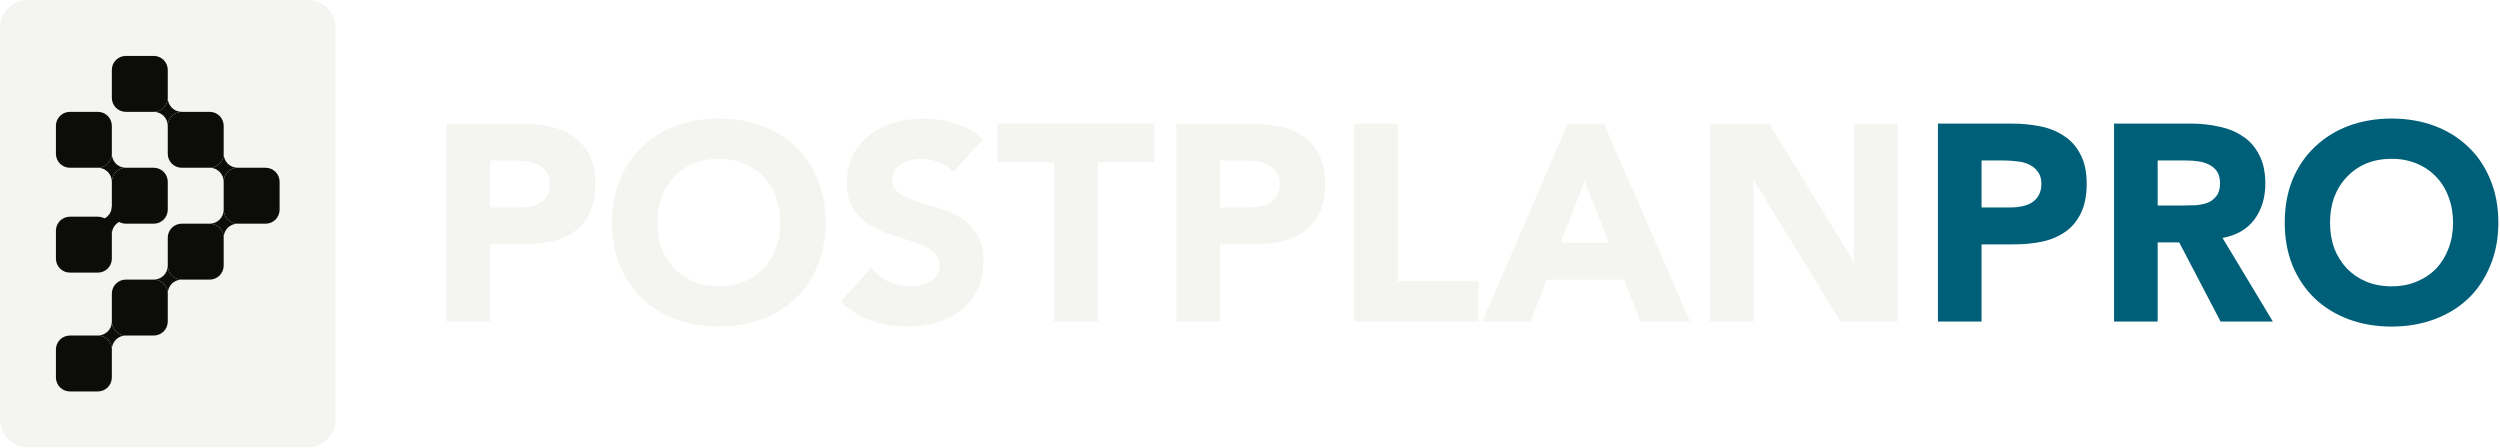
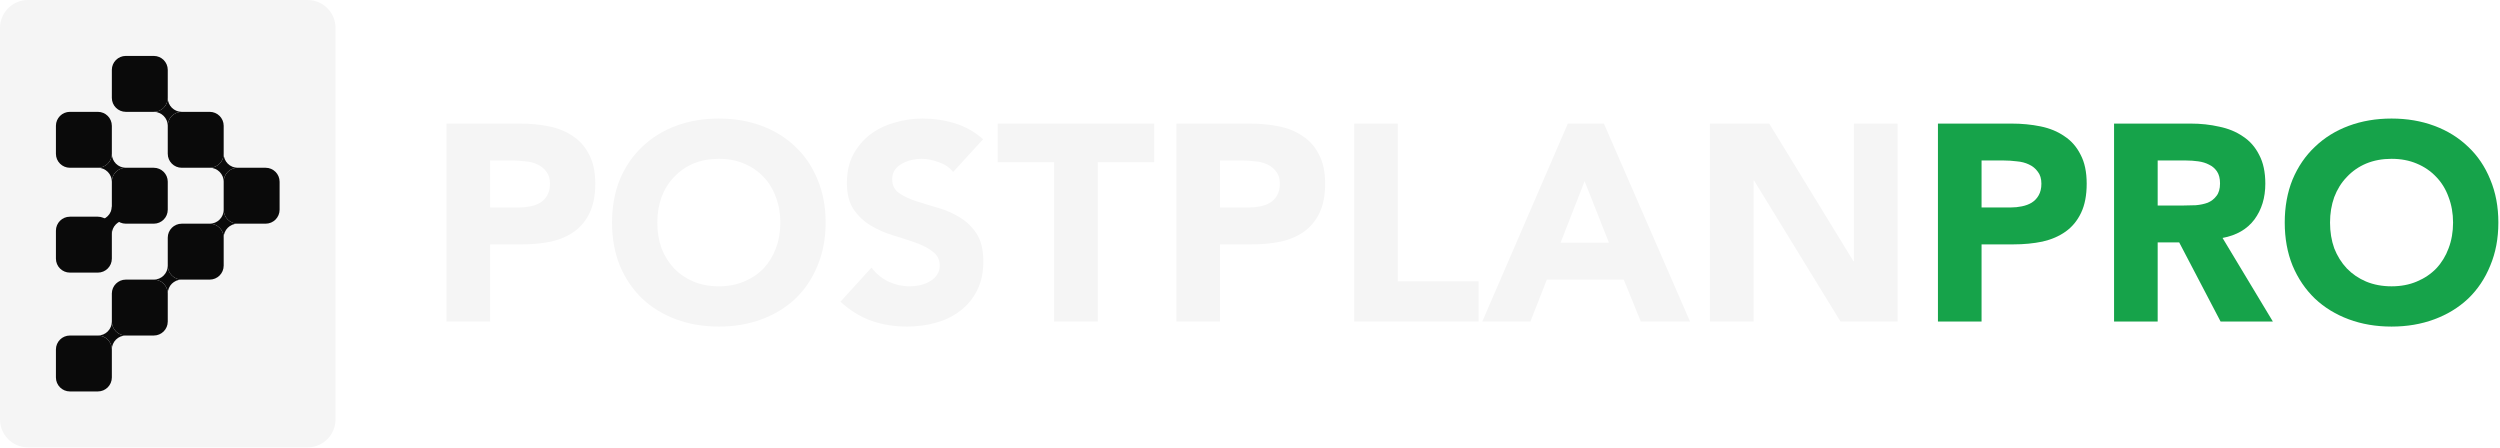
<svg xmlns="http://www.w3.org/2000/svg" width="760" height="136" viewBox="0 0 760 136" fill="none">
-   <path d="M0 8.5C0 3.806 3.806 0 8.5 0H93.5C98.194 0 102 3.806 102 8.5V127.5C102 132.194 98.194 136 93.5 136H8.5C3.806 136 0 132.194 0 127.5V8.5Z" fill="#F4F4F0" />
-   <path d="M34 21.25C34 18.903 35.903 17 38.25 17H46.75C49.097 17 51 18.903 51 21.25V29.75C51 32.097 49.097 34 46.75 34H38.25C35.903 34 34 32.097 34 29.75V21.25Z" fill="#0C0C09" />
-   <path d="M34 55.25C34 52.903 35.903 51 38.25 51H46.75C49.097 51 51 52.903 51 55.25V63.75C51 66.097 49.097 68 46.75 68H38.25C35.903 68 34 66.097 34 63.75V55.25Z" fill="#0C0C09" />
-   <path d="M17 38.25C17 35.903 18.903 34 21.25 34H29.75C32.097 34 34 35.903 34 38.25V46.75C34 49.097 32.097 51 29.75 51H21.25C18.903 51 17 49.097 17 46.75V38.25Z" fill="#0C0C09" />
-   <path d="M17 70.125C17 67.778 18.903 65.875 21.25 65.875H29.75C32.097 65.875 34 67.778 34 70.125V78.625C34 80.972 32.097 82.875 29.75 82.875H21.25C18.903 82.875 17 80.972 17 78.625V70.125Z" fill="#0C0C09" />
-   <path d="M51 38.25C51 35.903 52.903 34 55.25 34H63.75C66.097 34 68 35.903 68 38.25V46.75C68 49.097 66.097 51 63.75 51H55.25C52.903 51 51 49.097 51 46.75V38.25Z" fill="#0C0C09" />
-   <path d="M68 55.25C68 52.903 69.903 51 72.25 51H80.75C83.097 51 85 52.903 85 55.25V63.75C85 66.097 83.097 68 80.75 68H72.25C69.903 68 68 66.097 68 63.75V55.25Z" fill="#0C0C09" />
-   <path d="M51 72.25C51 69.903 52.903 68 55.25 68H63.75C66.097 68 68 69.903 68 72.25V80.75C68 83.097 66.097 85 63.75 85H55.25C52.903 85 51 83.097 51 80.75V72.25Z" fill="#0C0C09" />
-   <path d="M34 89.25C34 86.903 35.903 85 38.25 85H46.75C49.097 85 51 86.903 51 89.25V97.75C51 100.097 49.097 102 46.75 102H38.25C35.903 102 34 100.097 34 97.75V89.25Z" fill="#0C0C09" />
-   <path d="M17 106.25C17 103.903 18.903 102 21.25 102H29.75C32.097 102 34 103.903 34 106.25V114.75C34 117.097 32.097 119 29.75 119H21.25C18.903 119 17 117.097 17 114.75V106.25Z" fill="#0C0C09" />
-   <path d="M68 46.75C68 49.097 69.903 51 72.25 51C69.903 51 68 52.903 68 55.25C68 52.903 66.097 51 63.75 51C66.097 51 68 49.097 68 46.75Z" fill="#0C0C09" />
-   <path d="M68 63.75C68 66.097 69.903 68 72.25 68C69.903 68 68 69.903 68 72.25C68 69.903 66.097 68 63.75 68C66.097 68 68 66.097 68 63.75Z" fill="#0C0C09" />
-   <path d="M51 29.75C51 32.097 52.903 34 55.25 34C52.903 34 51 35.903 51 38.25C51 35.903 49.097 34 46.75 34C49.097 34 51 32.097 51 29.75Z" fill="#0C0C09" />
-   <path d="M51 80.75C51 83.097 52.903 85 55.25 85C52.903 85 51 86.903 51 89.25C51 86.903 49.097 85 46.75 85C49.097 85 51 83.097 51 80.75Z" fill="#0C0C09" />
-   <path d="M34 97.75C34 100.097 35.903 102 38.25 102C35.903 102 34 103.903 34 106.25C34 103.903 32.097 102 29.75 102C32.097 102 34 100.097 34 97.75Z" fill="#0C0C09" />
-   <path d="M34 62.688C34 65.035 35.903 66.938 38.25 66.938C35.903 66.938 34 68.84 34 71.188C34 68.84 32.097 66.938 29.75 66.938C32.097 66.938 34 65.035 34 62.688Z" fill="#0C0C09" />
-   <path d="M34 46.75C34 49.097 35.903 51 38.25 51C35.903 51 34 52.903 34 55.25C34 52.903 32.097 51 29.75 51C32.097 51 34 49.097 34 46.75Z" fill="#0C0C09" />
-   <path d="M135.745 37.57H158.1C161.217 37.57 164.163 37.853 166.94 38.42C169.717 38.987 172.125 39.978 174.165 41.395C176.262 42.755 177.905 44.625 179.095 47.005C180.342 49.328 180.965 52.275 180.965 55.845C180.965 59.358 180.398 62.305 179.265 64.685C178.132 67.065 176.573 68.963 174.59 70.38C172.607 71.797 170.255 72.817 167.535 73.44C164.815 74.007 161.868 74.29 158.695 74.29H149.005V97.75H135.745V37.57ZM149.005 63.07H157.845C159.035 63.07 160.168 62.957 161.245 62.73C162.378 62.503 163.37 62.135 164.22 61.625C165.127 61.058 165.835 60.322 166.345 59.415C166.912 58.452 167.195 57.262 167.195 55.845C167.195 54.315 166.827 53.097 166.09 52.19C165.41 51.227 164.503 50.49 163.37 49.98C162.293 49.47 161.075 49.158 159.715 49.045C158.355 48.875 157.052 48.79 155.805 48.79H149.005V63.07Z" fill="#F4F4F0" />
-   <path d="M186.055 67.66C186.055 62.843 186.848 58.48 188.435 54.57C190.078 50.66 192.345 47.345 195.235 44.625C198.125 41.848 201.553 39.723 205.52 38.25C209.487 36.777 213.822 36.04 218.525 36.04C223.228 36.04 227.563 36.777 231.53 38.25C235.497 39.723 238.925 41.848 241.815 44.625C244.705 47.345 246.943 50.66 248.53 54.57C250.173 58.48 250.995 62.843 250.995 67.66C250.995 72.477 250.173 76.84 248.53 80.75C246.943 84.66 244.705 88.003 241.815 90.78C238.925 93.5 235.497 95.597 231.53 97.07C227.563 98.543 223.228 99.28 218.525 99.28C213.822 99.28 209.487 98.543 205.52 97.07C201.553 95.597 198.125 93.5 195.235 90.78C192.345 88.003 190.078 84.66 188.435 80.75C186.848 76.84 186.055 72.477 186.055 67.66ZM199.825 67.66C199.825 70.493 200.25 73.1 201.1 75.48C202.007 77.803 203.282 79.843 204.925 81.6C206.568 83.3 208.523 84.632 210.79 85.595C213.113 86.558 215.692 87.04 218.525 87.04C221.358 87.04 223.908 86.558 226.175 85.595C228.498 84.632 230.482 83.3 232.125 81.6C233.768 79.843 235.015 77.803 235.865 75.48C236.772 73.1 237.225 70.493 237.225 67.66C237.225 64.883 236.772 62.305 235.865 59.925C235.015 57.545 233.768 55.505 232.125 53.805C230.482 52.048 228.498 50.688 226.175 49.725C223.908 48.762 221.358 48.28 218.525 48.28C215.692 48.28 213.113 48.762 210.79 49.725C208.523 50.688 206.568 52.048 204.925 53.805C203.282 55.505 202.007 57.545 201.1 59.925C200.25 62.305 199.825 64.883 199.825 67.66Z" fill="#F4F4F0" />
-   <path d="M289.758 52.275C288.681 50.915 287.208 49.923 285.338 49.3C283.524 48.62 281.796 48.28 280.153 48.28C279.189 48.28 278.198 48.393 277.178 48.62C276.158 48.847 275.194 49.215 274.288 49.725C273.381 50.178 272.644 50.802 272.078 51.595C271.511 52.388 271.228 53.352 271.228 54.485C271.228 56.298 271.908 57.687 273.268 58.65C274.628 59.613 276.328 60.435 278.368 61.115C280.464 61.795 282.703 62.475 285.083 63.155C287.463 63.835 289.673 64.798 291.713 66.045C293.809 67.292 295.538 68.963 296.898 71.06C298.258 73.157 298.938 75.962 298.938 79.475C298.938 82.818 298.314 85.737 297.068 88.23C295.821 90.723 294.121 92.792 291.968 94.435C289.871 96.078 287.406 97.297 284.573 98.09C281.796 98.883 278.849 99.28 275.733 99.28C271.823 99.28 268.196 98.685 264.853 97.495C261.509 96.305 258.393 94.378 255.503 91.715L264.938 81.345C266.298 83.158 267.998 84.575 270.038 85.595C272.134 86.558 274.288 87.04 276.498 87.04C277.574 87.04 278.651 86.927 279.728 86.7C280.861 86.417 281.853 86.02 282.703 85.51C283.609 85 284.318 84.348 284.828 83.555C285.394 82.762 285.678 81.827 285.678 80.75C285.678 78.937 284.969 77.52 283.553 76.5C282.193 75.423 280.464 74.517 278.368 73.78C276.271 73.043 274.004 72.307 271.568 71.57C269.131 70.833 266.864 69.842 264.768 68.595C262.671 67.348 260.914 65.705 259.498 63.665C258.138 61.625 257.458 58.933 257.458 55.59C257.458 52.36 258.081 49.527 259.328 47.09C260.631 44.653 262.331 42.613 264.428 40.97C266.581 39.327 269.046 38.108 271.823 37.315C274.599 36.465 277.461 36.04 280.408 36.04C283.808 36.04 287.094 36.522 290.268 37.485C293.441 38.448 296.303 40.063 298.853 42.33L289.758 52.275Z" fill="#F4F4F0" />
-   <path d="M320.461 49.3H303.291V37.57H350.891V49.3H333.721V97.75H320.461V49.3Z" fill="#F4F4F0" />
-   <path d="M357.625 37.57H379.98C383.097 37.57 386.043 37.853 388.82 38.42C391.597 38.987 394.005 39.978 396.045 41.395C398.142 42.755 399.785 44.625 400.975 47.005C402.222 49.328 402.845 52.275 402.845 55.845C402.845 59.358 402.278 62.305 401.145 64.685C400.012 67.065 398.453 68.963 396.47 70.38C394.487 71.797 392.135 72.817 389.415 73.44C386.695 74.007 383.748 74.29 380.575 74.29H370.885V97.75H357.625V37.57ZM370.885 63.07H379.725C380.915 63.07 382.048 62.957 383.125 62.73C384.258 62.503 385.25 62.135 386.1 61.625C387.007 61.058 387.715 60.322 388.225 59.415C388.792 58.452 389.075 57.262 389.075 55.845C389.075 54.315 388.707 53.097 387.97 52.19C387.29 51.227 386.383 50.49 385.25 49.98C384.173 49.47 382.955 49.158 381.595 49.045C380.235 48.875 378.932 48.79 377.685 48.79H370.885V63.07Z" fill="#F4F4F0" />
-   <path d="M411.675 37.57H424.935V85.51H449.5V97.75H411.675V37.57Z" fill="#F4F4F0" />
-   <path d="M476.624 37.57H487.589L513.769 97.75H498.809L493.624 85H470.249L465.234 97.75H450.614L476.624 37.57ZM481.724 55.08L474.414 73.78H489.119L481.724 55.08Z" fill="#F4F4F0" />
-   <path d="M519.822 37.57H537.842L563.427 79.39H563.597V37.57H576.857V97.75H559.517L533.252 54.91H533.082V97.75H519.822V37.57Z" fill="#F4F4F0" />
-   <path d="M589.134 37.57H611.489C614.605 37.57 617.552 37.853 620.329 38.42C623.105 38.987 625.514 39.978 627.554 41.395C629.65 42.755 631.294 44.625 632.484 47.005C633.73 49.328 634.354 52.275 634.354 55.845C634.354 59.358 633.787 62.305 632.654 64.685C631.52 67.065 629.962 68.963 627.979 70.38C625.995 71.797 623.644 72.817 620.924 73.44C618.204 74.007 615.257 74.29 612.084 74.29H602.394V97.75H589.134V37.57ZM602.394 63.07H611.234C612.424 63.07 613.557 62.957 614.634 62.73C615.767 62.503 616.759 62.135 617.609 61.625C618.515 61.058 619.224 60.322 619.734 59.415C620.3 58.452 620.584 57.262 620.584 55.845C620.584 54.315 620.215 53.097 619.479 52.19C618.799 51.227 617.892 50.49 616.759 49.98C615.682 49.47 614.464 49.158 613.104 49.045C611.744 48.875 610.44 48.79 609.194 48.79H602.394V63.07Z" fill="#005F78" />
-   <path d="M642.674 37.57H665.964C669.024 37.57 671.914 37.882 674.634 38.505C677.41 39.072 679.819 40.063 681.859 41.48C683.955 42.84 685.599 44.71 686.789 47.09C688.035 49.413 688.659 52.332 688.659 55.845C688.659 60.095 687.554 63.722 685.344 66.725C683.134 69.672 679.904 71.542 675.654 72.335L690.954 97.75H675.059L662.479 73.695H655.934V97.75H642.674V37.57ZM655.934 62.475H663.754C664.944 62.475 666.19 62.447 667.494 62.39C668.854 62.277 670.072 62.022 671.149 61.625C672.225 61.172 673.104 60.492 673.784 59.585C674.52 58.678 674.889 57.403 674.889 55.76C674.889 54.23 674.577 53.012 673.954 52.105C673.33 51.198 672.537 50.518 671.574 50.065C670.61 49.555 669.505 49.215 668.259 49.045C667.012 48.875 665.794 48.79 664.604 48.79H655.934V62.475Z" fill="#005F78" />
-   <path d="M694.561 67.66C694.561 62.843 695.354 58.48 696.941 54.57C698.584 50.66 700.851 47.345 703.741 44.625C706.631 41.848 710.059 39.723 714.026 38.25C717.993 36.777 722.328 36.04 727.031 36.04C731.734 36.04 736.069 36.777 740.036 38.25C744.003 39.723 747.431 41.848 750.321 44.625C753.211 47.345 755.449 50.66 757.036 54.57C758.679 58.48 759.501 62.843 759.501 67.66C759.501 72.477 758.679 76.84 757.036 80.75C755.449 84.66 753.211 88.003 750.321 90.78C747.431 93.5 744.003 95.597 740.036 97.07C736.069 98.543 731.734 99.28 727.031 99.28C722.328 99.28 717.993 98.543 714.026 97.07C710.059 95.597 706.631 93.5 703.741 90.78C700.851 88.003 698.584 84.66 696.941 80.75C695.354 76.84 694.561 72.477 694.561 67.66ZM708.331 67.66C708.331 70.493 708.756 73.1 709.606 75.48C710.513 77.803 711.788 79.843 713.431 81.6C715.074 83.3 717.029 84.632 719.296 85.595C721.619 86.558 724.198 87.04 727.031 87.04C729.864 87.04 732.414 86.558 734.681 85.595C737.004 84.632 738.988 83.3 740.631 81.6C742.274 79.843 743.521 77.803 744.371 75.48C745.278 73.1 745.731 70.493 745.731 67.66C745.731 64.883 745.278 62.305 744.371 59.925C743.521 57.545 742.274 55.505 740.631 53.805C738.988 52.048 737.004 50.688 734.681 49.725C732.414 48.762 729.864 48.28 727.031 48.28C724.198 48.28 721.619 48.762 719.296 49.725C717.029 50.688 715.074 52.048 713.431 53.805C711.788 55.505 710.513 57.545 709.606 59.925C708.756 62.305 708.331 64.883 708.331 67.66Z" fill="#005F78" />
+   <path d="M0 8.5C0 3.806 3.806 0 8.5 0H93.5C98.194 0 102 3.806 102 8.5V127.5C102 132.194 98.194 136 93.5 136H8.5C3.806 136 0 132.194 0 127.5V8.5Z" fill="#f5f5f5" />
+   <path d="M34 21.25C34 18.903 35.903 17 38.25 17H46.75C49.097 17 51 18.903 51 21.25V29.75C51 32.097 49.097 34 46.75 34H38.25C35.903 34 34 32.097 34 29.75V21.25Z" fill="#0a0a0a" />
+   <path d="M34 55.25C34 52.903 35.903 51 38.25 51H46.75C49.097 51 51 52.903 51 55.25V63.75C51 66.097 49.097 68 46.75 68H38.25C35.903 68 34 66.097 34 63.75V55.25Z" fill="#0a0a0a" />
+   <path d="M17 38.25C17 35.903 18.903 34 21.25 34H29.75C32.097 34 34 35.903 34 38.25V46.75C34 49.097 32.097 51 29.75 51H21.25C18.903 51 17 49.097 17 46.75V38.25Z" fill="#0a0a0a" />
+   <path d="M17 70.125C17 67.778 18.903 65.875 21.25 65.875H29.75C32.097 65.875 34 67.778 34 70.125V78.625C34 80.972 32.097 82.875 29.75 82.875H21.25C18.903 82.875 17 80.972 17 78.625V70.125Z" fill="#0a0a0a" />
+   <path d="M51 38.25C51 35.903 52.903 34 55.25 34H63.75C66.097 34 68 35.903 68 38.25V46.75C68 49.097 66.097 51 63.75 51H55.25C52.903 51 51 49.097 51 46.75V38.25Z" fill="#0a0a0a" />
+   <path d="M68 55.25C68 52.903 69.903 51 72.25 51H80.75C83.097 51 85 52.903 85 55.25V63.75C85 66.097 83.097 68 80.75 68H72.25C69.903 68 68 66.097 68 63.75V55.25Z" fill="#0a0a0a" />
+   <path d="M51 72.25C51 69.903 52.903 68 55.25 68H63.75C66.097 68 68 69.903 68 72.25V80.75C68 83.097 66.097 85 63.75 85H55.25C52.903 85 51 83.097 51 80.75V72.25Z" fill="#0a0a0a" />
+   <path d="M34 89.25C34 86.903 35.903 85 38.25 85H46.75C49.097 85 51 86.903 51 89.25V97.75C51 100.097 49.097 102 46.75 102H38.25C35.903 102 34 100.097 34 97.75V89.25Z" fill="#0a0a0a" />
+   <path d="M17 106.25C17 103.903 18.903 102 21.25 102H29.75C32.097 102 34 103.903 34 106.25V114.75C34 117.097 32.097 119 29.75 119H21.25C18.903 119 17 117.097 17 114.75V106.25Z" fill="#0a0a0a" />
+   <path d="M68 46.75C68 49.097 69.903 51 72.25 51C69.903 51 68 52.903 68 55.25C68 52.903 66.097 51 63.75 51C66.097 51 68 49.097 68 46.75Z" fill="#0a0a0a" />
+   <path d="M68 63.75C68 66.097 69.903 68 72.25 68C69.903 68 68 69.903 68 72.25C68 69.903 66.097 68 63.75 68C66.097 68 68 66.097 68 63.75Z" fill="#0a0a0a" />
+   <path d="M51 29.75C51 32.097 52.903 34 55.25 34C52.903 34 51 35.903 51 38.25C51 35.903 49.097 34 46.75 34C49.097 34 51 32.097 51 29.75Z" fill="#0a0a0a" />
+   <path d="M51 80.75C51 83.097 52.903 85 55.25 85C52.903 85 51 86.903 51 89.25C51 86.903 49.097 85 46.75 85C49.097 85 51 83.097 51 80.75Z" fill="#0a0a0a" />
+   <path d="M34 97.75C34 100.097 35.903 102 38.25 102C35.903 102 34 103.903 34 106.25C34 103.903 32.097 102 29.75 102C32.097 102 34 100.097 34 97.75Z" fill="#0a0a0a" />
+   <path d="M34 62.688C34 65.035 35.903 66.938 38.25 66.938C35.903 66.938 34 68.84 34 71.188C34 68.84 32.097 66.938 29.75 66.938C32.097 66.938 34 65.035 34 62.688Z" fill="#0a0a0a" />
+   <path d="M34 46.75C34 49.097 35.903 51 38.25 51C35.903 51 34 52.903 34 55.25C34 52.903 32.097 51 29.75 51C32.097 51 34 49.097 34 46.75Z" fill="#0a0a0a" />
+   <path d="M135.745 37.57H158.1C161.217 37.57 164.163 37.853 166.94 38.42C169.717 38.987 172.125 39.978 174.165 41.395C176.262 42.755 177.905 44.625 179.095 47.005C180.342 49.328 180.965 52.275 180.965 55.845C180.965 59.358 180.398 62.305 179.265 64.685C178.132 67.065 176.573 68.963 174.59 70.38C172.607 71.797 170.255 72.817 167.535 73.44C164.815 74.007 161.868 74.29 158.695 74.29H149.005V97.75H135.745V37.57ZM149.005 63.07H157.845C159.035 63.07 160.168 62.957 161.245 62.73C162.378 62.503 163.37 62.135 164.22 61.625C165.127 61.058 165.835 60.322 166.345 59.415C166.912 58.452 167.195 57.262 167.195 55.845C167.195 54.315 166.827 53.097 166.09 52.19C165.41 51.227 164.503 50.49 163.37 49.98C162.293 49.47 161.075 49.158 159.715 49.045C158.355 48.875 157.052 48.79 155.805 48.79H149.005V63.07Z" fill="#f5f5f5" />
+   <path d="M186.055 67.66C186.055 62.843 186.848 58.48 188.435 54.57C190.078 50.66 192.345 47.345 195.235 44.625C198.125 41.848 201.553 39.723 205.52 38.25C209.487 36.777 213.822 36.04 218.525 36.04C223.228 36.04 227.563 36.777 231.53 38.25C235.497 39.723 238.925 41.848 241.815 44.625C244.705 47.345 246.943 50.66 248.53 54.57C250.173 58.48 250.995 62.843 250.995 67.66C250.995 72.477 250.173 76.84 248.53 80.75C246.943 84.66 244.705 88.003 241.815 90.78C238.925 93.5 235.497 95.597 231.53 97.07C227.563 98.543 223.228 99.28 218.525 99.28C213.822 99.28 209.487 98.543 205.52 97.07C201.553 95.597 198.125 93.5 195.235 90.78C192.345 88.003 190.078 84.66 188.435 80.75C186.848 76.84 186.055 72.477 186.055 67.66ZM199.825 67.66C199.825 70.493 200.25 73.1 201.1 75.48C202.007 77.803 203.282 79.843 204.925 81.6C206.568 83.3 208.523 84.632 210.79 85.595C213.113 86.558 215.692 87.04 218.525 87.04C221.358 87.04 223.908 86.558 226.175 85.595C228.498 84.632 230.482 83.3 232.125 81.6C233.768 79.843 235.015 77.803 235.865 75.48C236.772 73.1 237.225 70.493 237.225 67.66C237.225 64.883 236.772 62.305 235.865 59.925C235.015 57.545 233.768 55.505 232.125 53.805C230.482 52.048 228.498 50.688 226.175 49.725C223.908 48.762 221.358 48.28 218.525 48.28C215.692 48.28 213.113 48.762 210.79 49.725C208.523 50.688 206.568 52.048 204.925 53.805C203.282 55.505 202.007 57.545 201.1 59.925C200.25 62.305 199.825 64.883 199.825 67.66Z" fill="#f5f5f5" />
+   <path d="M289.758 52.275C288.681 50.915 287.208 49.923 285.338 49.3C283.524 48.62 281.796 48.28 280.153 48.28C279.189 48.28 278.198 48.393 277.178 48.62C276.158 48.847 275.194 49.215 274.288 49.725C273.381 50.178 272.644 50.802 272.078 51.595C271.511 52.388 271.228 53.352 271.228 54.485C271.228 56.298 271.908 57.687 273.268 58.65C274.628 59.613 276.328 60.435 278.368 61.115C280.464 61.795 282.703 62.475 285.083 63.155C287.463 63.835 289.673 64.798 291.713 66.045C293.809 67.292 295.538 68.963 296.898 71.06C298.258 73.157 298.938 75.962 298.938 79.475C298.938 82.818 298.314 85.737 297.068 88.23C295.821 90.723 294.121 92.792 291.968 94.435C289.871 96.078 287.406 97.297 284.573 98.09C281.796 98.883 278.849 99.28 275.733 99.28C271.823 99.28 268.196 98.685 264.853 97.495C261.509 96.305 258.393 94.378 255.503 91.715L264.938 81.345C266.298 83.158 267.998 84.575 270.038 85.595C272.134 86.558 274.288 87.04 276.498 87.04C277.574 87.04 278.651 86.927 279.728 86.7C280.861 86.417 281.853 86.02 282.703 85.51C283.609 85 284.318 84.348 284.828 83.555C285.394 82.762 285.678 81.827 285.678 80.75C285.678 78.937 284.969 77.52 283.553 76.5C282.193 75.423 280.464 74.517 278.368 73.78C276.271 73.043 274.004 72.307 271.568 71.57C269.131 70.833 266.864 69.842 264.768 68.595C262.671 67.348 260.914 65.705 259.498 63.665C258.138 61.625 257.458 58.933 257.458 55.59C257.458 52.36 258.081 49.527 259.328 47.09C260.631 44.653 262.331 42.613 264.428 40.97C266.581 39.327 269.046 38.108 271.823 37.315C274.599 36.465 277.461 36.04 280.408 36.04C283.808 36.04 287.094 36.522 290.268 37.485C293.441 38.448 296.303 40.063 298.853 42.33L289.758 52.275Z" fill="#f5f5f5" />
+   <path d="M320.461 49.3H303.291V37.57H350.891V49.3H333.721V97.75H320.461V49.3Z" fill="#f5f5f5" />
+   <path d="M357.625 37.57H379.98C383.097 37.57 386.043 37.853 388.82 38.42C391.597 38.987 394.005 39.978 396.045 41.395C398.142 42.755 399.785 44.625 400.975 47.005C402.222 49.328 402.845 52.275 402.845 55.845C402.845 59.358 402.278 62.305 401.145 64.685C400.012 67.065 398.453 68.963 396.47 70.38C394.487 71.797 392.135 72.817 389.415 73.44C386.695 74.007 383.748 74.29 380.575 74.29H370.885V97.75H357.625V37.57ZM370.885 63.07H379.725C380.915 63.07 382.048 62.957 383.125 62.73C384.258 62.503 385.25 62.135 386.1 61.625C387.007 61.058 387.715 60.322 388.225 59.415C388.792 58.452 389.075 57.262 389.075 55.845C389.075 54.315 388.707 53.097 387.97 52.19C387.29 51.227 386.383 50.49 385.25 49.98C384.173 49.47 382.955 49.158 381.595 49.045C380.235 48.875 378.932 48.79 377.685 48.79H370.885V63.07Z" fill="#f5f5f5" />
+   <path d="M411.675 37.57H424.935V85.51H449.5V97.75H411.675V37.57Z" fill="#f5f5f5" />
+   <path d="M476.624 37.57H487.589L513.769 97.75H498.809L493.624 85H470.249L465.234 97.75H450.614L476.624 37.57ZM481.724 55.08L474.414 73.78H489.119L481.724 55.08Z" fill="#f5f5f5" />
+   <path d="M519.822 37.57H537.842L563.427 79.39H563.597V37.57H576.857V97.75H559.517L533.252 54.91H533.082V97.75H519.822V37.57Z" fill="#f5f5f5" />
+   <path d="M589.134 37.57H611.489C614.605 37.57 617.552 37.853 620.329 38.42C623.105 38.987 625.514 39.978 627.554 41.395C629.65 42.755 631.294 44.625 632.484 47.005C633.73 49.328 634.354 52.275 634.354 55.845C634.354 59.358 633.787 62.305 632.654 64.685C631.52 67.065 629.962 68.963 627.979 70.38C625.995 71.797 623.644 72.817 620.924 73.44C618.204 74.007 615.257 74.29 612.084 74.29H602.394V97.75H589.134V37.57ZM602.394 63.07H611.234C612.424 63.07 613.557 62.957 614.634 62.73C615.767 62.503 616.759 62.135 617.609 61.625C618.515 61.058 619.224 60.322 619.734 59.415C620.3 58.452 620.584 57.262 620.584 55.845C620.584 54.315 620.215 53.097 619.479 52.19C618.799 51.227 617.892 50.49 616.759 49.98C615.682 49.47 614.464 49.158 613.104 49.045C611.744 48.875 610.44 48.79 609.194 48.79H602.394V63.07Z" fill="#16a34a" />
+   <path d="M642.674 37.57H665.964C669.024 37.57 671.914 37.882 674.634 38.505C677.41 39.072 679.819 40.063 681.859 41.48C683.955 42.84 685.599 44.71 686.789 47.09C688.035 49.413 688.659 52.332 688.659 55.845C688.659 60.095 687.554 63.722 685.344 66.725C683.134 69.672 679.904 71.542 675.654 72.335L690.954 97.75H675.059L662.479 73.695H655.934V97.75H642.674V37.57ZM655.934 62.475H663.754C664.944 62.475 666.19 62.447 667.494 62.39C668.854 62.277 670.072 62.022 671.149 61.625C672.225 61.172 673.104 60.492 673.784 59.585C674.52 58.678 674.889 57.403 674.889 55.76C674.889 54.23 674.577 53.012 673.954 52.105C673.33 51.198 672.537 50.518 671.574 50.065C670.61 49.555 669.505 49.215 668.259 49.045C667.012 48.875 665.794 48.79 664.604 48.79H655.934V62.475Z" fill="#16a34a" />
+   <path d="M694.561 67.66C694.561 62.843 695.354 58.48 696.941 54.57C698.584 50.66 700.851 47.345 703.741 44.625C706.631 41.848 710.059 39.723 714.026 38.25C717.993 36.777 722.328 36.04 727.031 36.04C731.734 36.04 736.069 36.777 740.036 38.25C744.003 39.723 747.431 41.848 750.321 44.625C753.211 47.345 755.449 50.66 757.036 54.57C758.679 58.48 759.501 62.843 759.501 67.66C759.501 72.477 758.679 76.84 757.036 80.75C755.449 84.66 753.211 88.003 750.321 90.78C747.431 93.5 744.003 95.597 740.036 97.07C736.069 98.543 731.734 99.28 727.031 99.28C722.328 99.28 717.993 98.543 714.026 97.07C710.059 95.597 706.631 93.5 703.741 90.78C700.851 88.003 698.584 84.66 696.941 80.75C695.354 76.84 694.561 72.477 694.561 67.66ZM708.331 67.66C708.331 70.493 708.756 73.1 709.606 75.48C710.513 77.803 711.788 79.843 713.431 81.6C715.074 83.3 717.029 84.632 719.296 85.595C721.619 86.558 724.198 87.04 727.031 87.04C729.864 87.04 732.414 86.558 734.681 85.595C737.004 84.632 738.988 83.3 740.631 81.6C742.274 79.843 743.521 77.803 744.371 75.48C745.278 73.1 745.731 70.493 745.731 67.66C745.731 64.883 745.278 62.305 744.371 59.925C743.521 57.545 742.274 55.505 740.631 53.805C738.988 52.048 737.004 50.688 734.681 49.725C732.414 48.762 729.864 48.28 727.031 48.28C724.198 48.28 721.619 48.762 719.296 49.725C717.029 50.688 715.074 52.048 713.431 53.805C711.788 55.505 710.513 57.545 709.606 59.925C708.756 62.305 708.331 64.883 708.331 67.66Z" fill="#16a34a" />
</svg>
